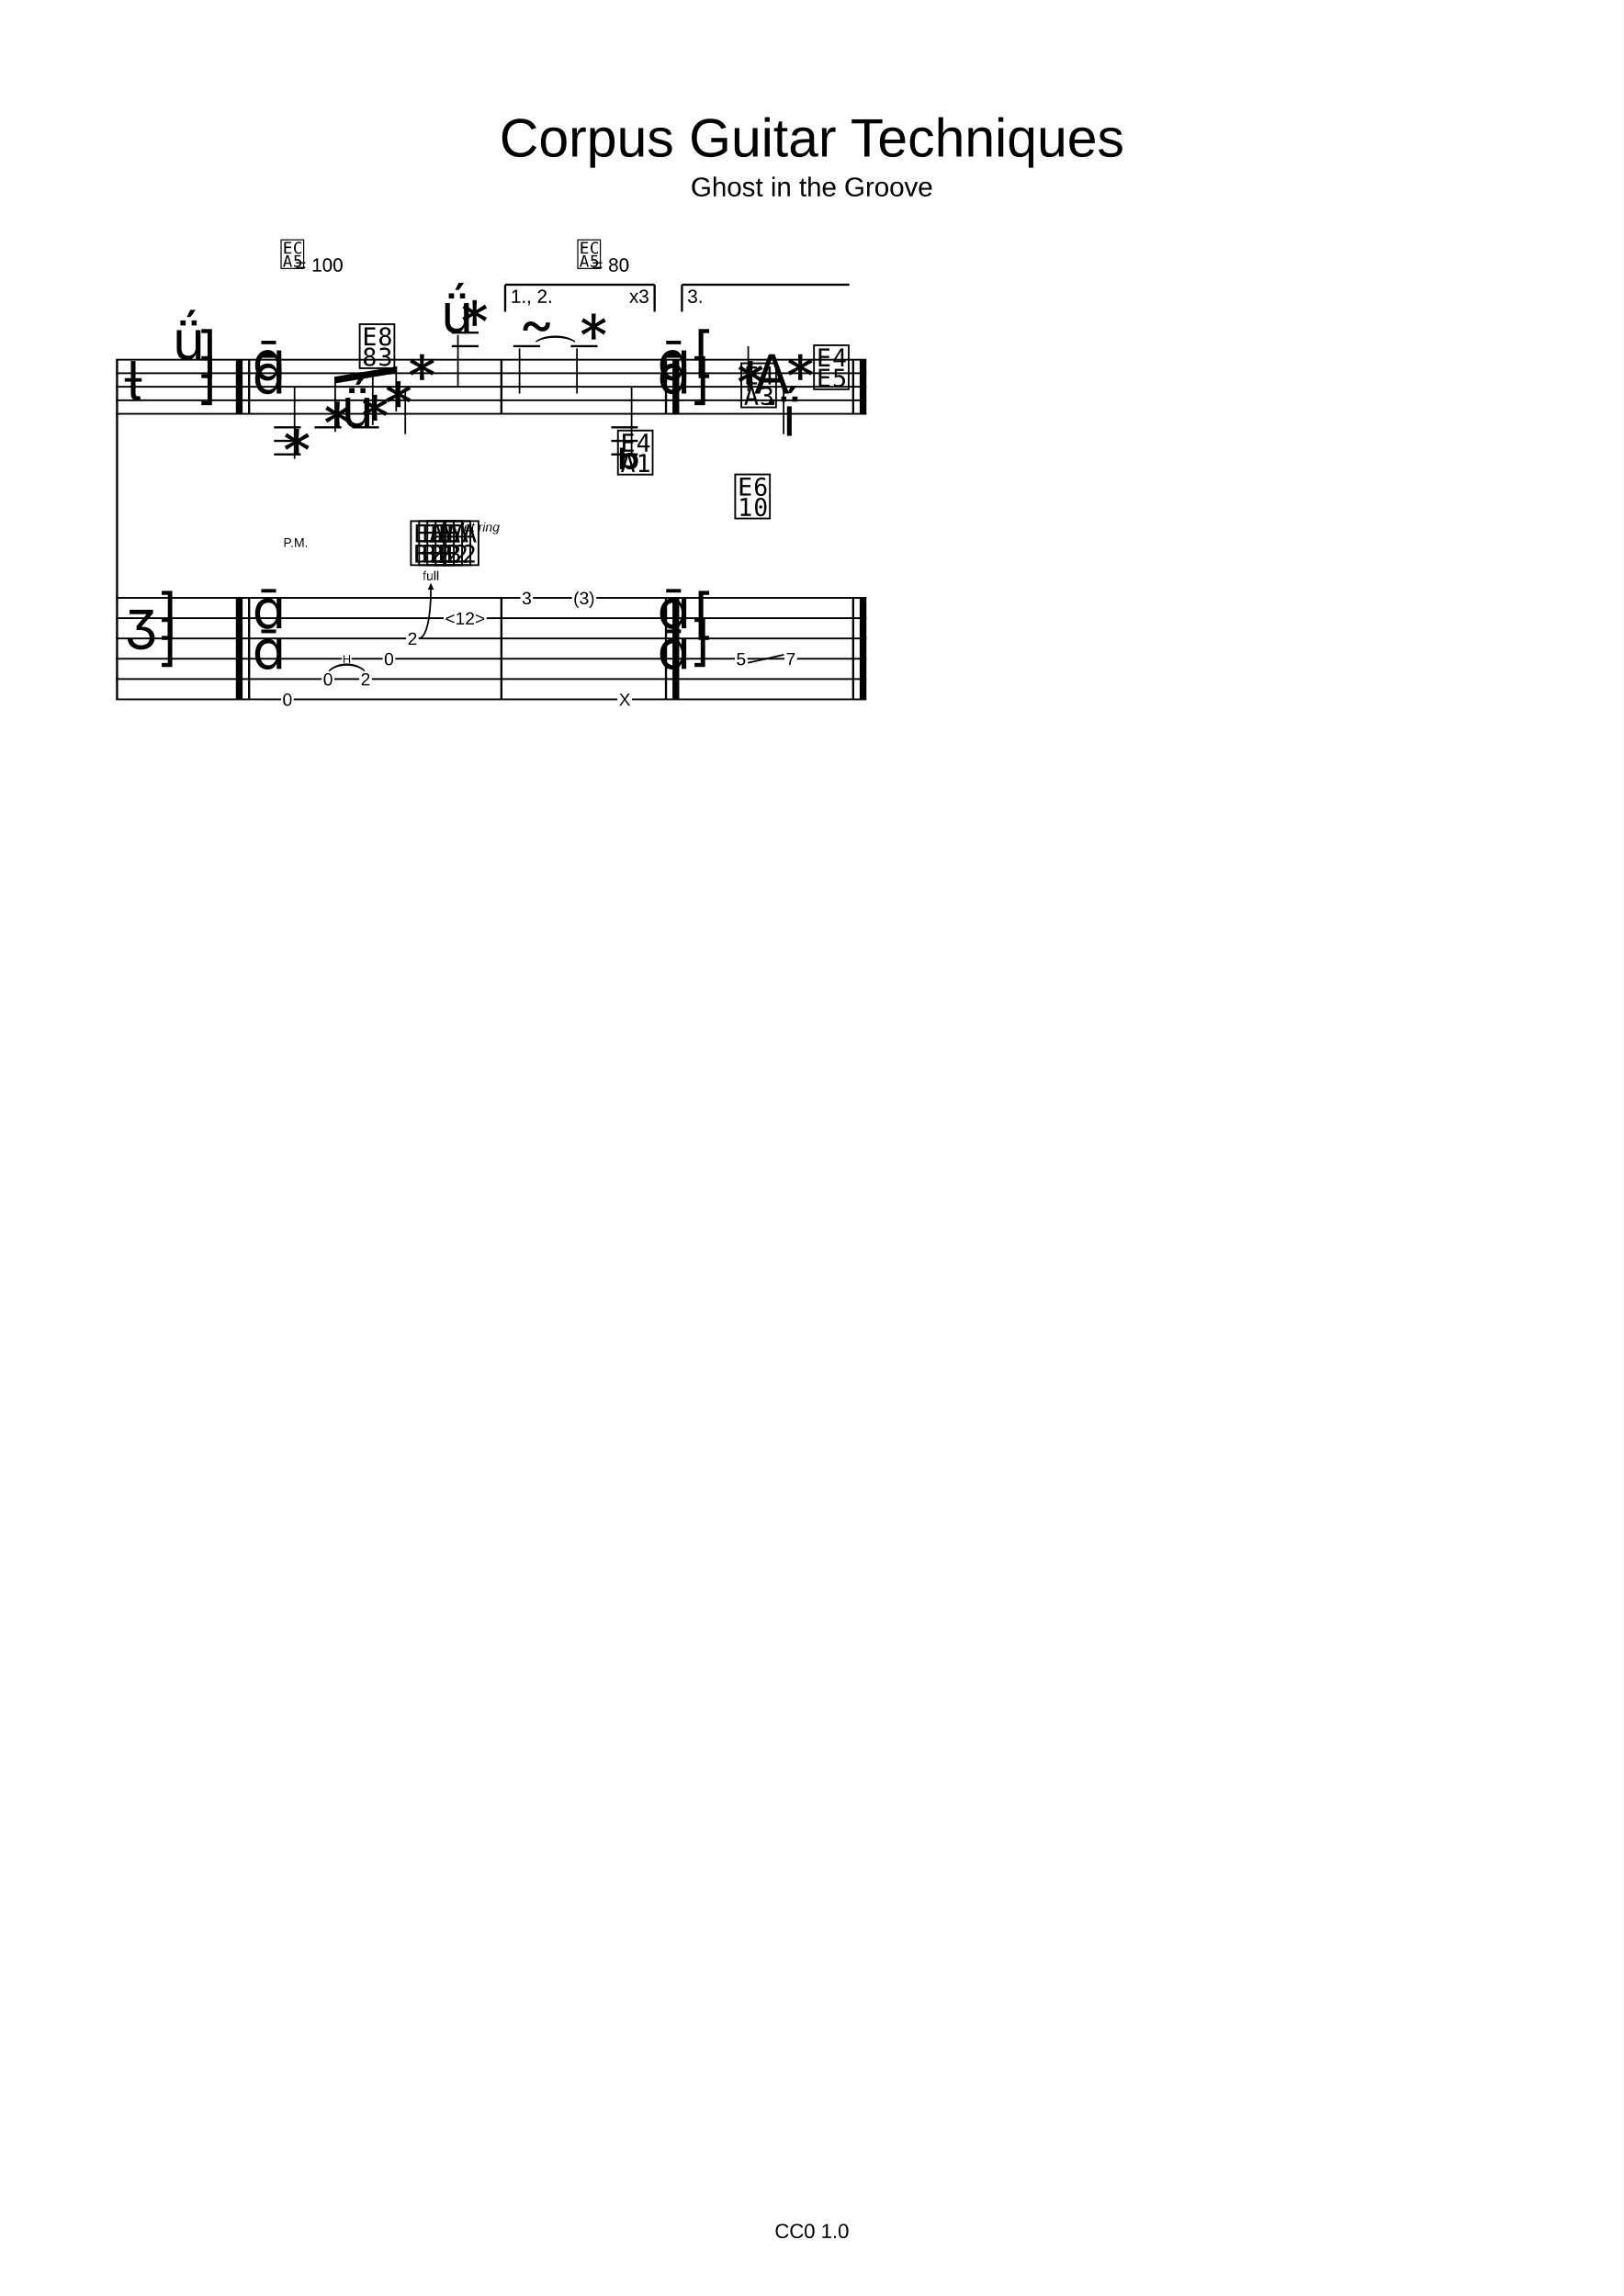
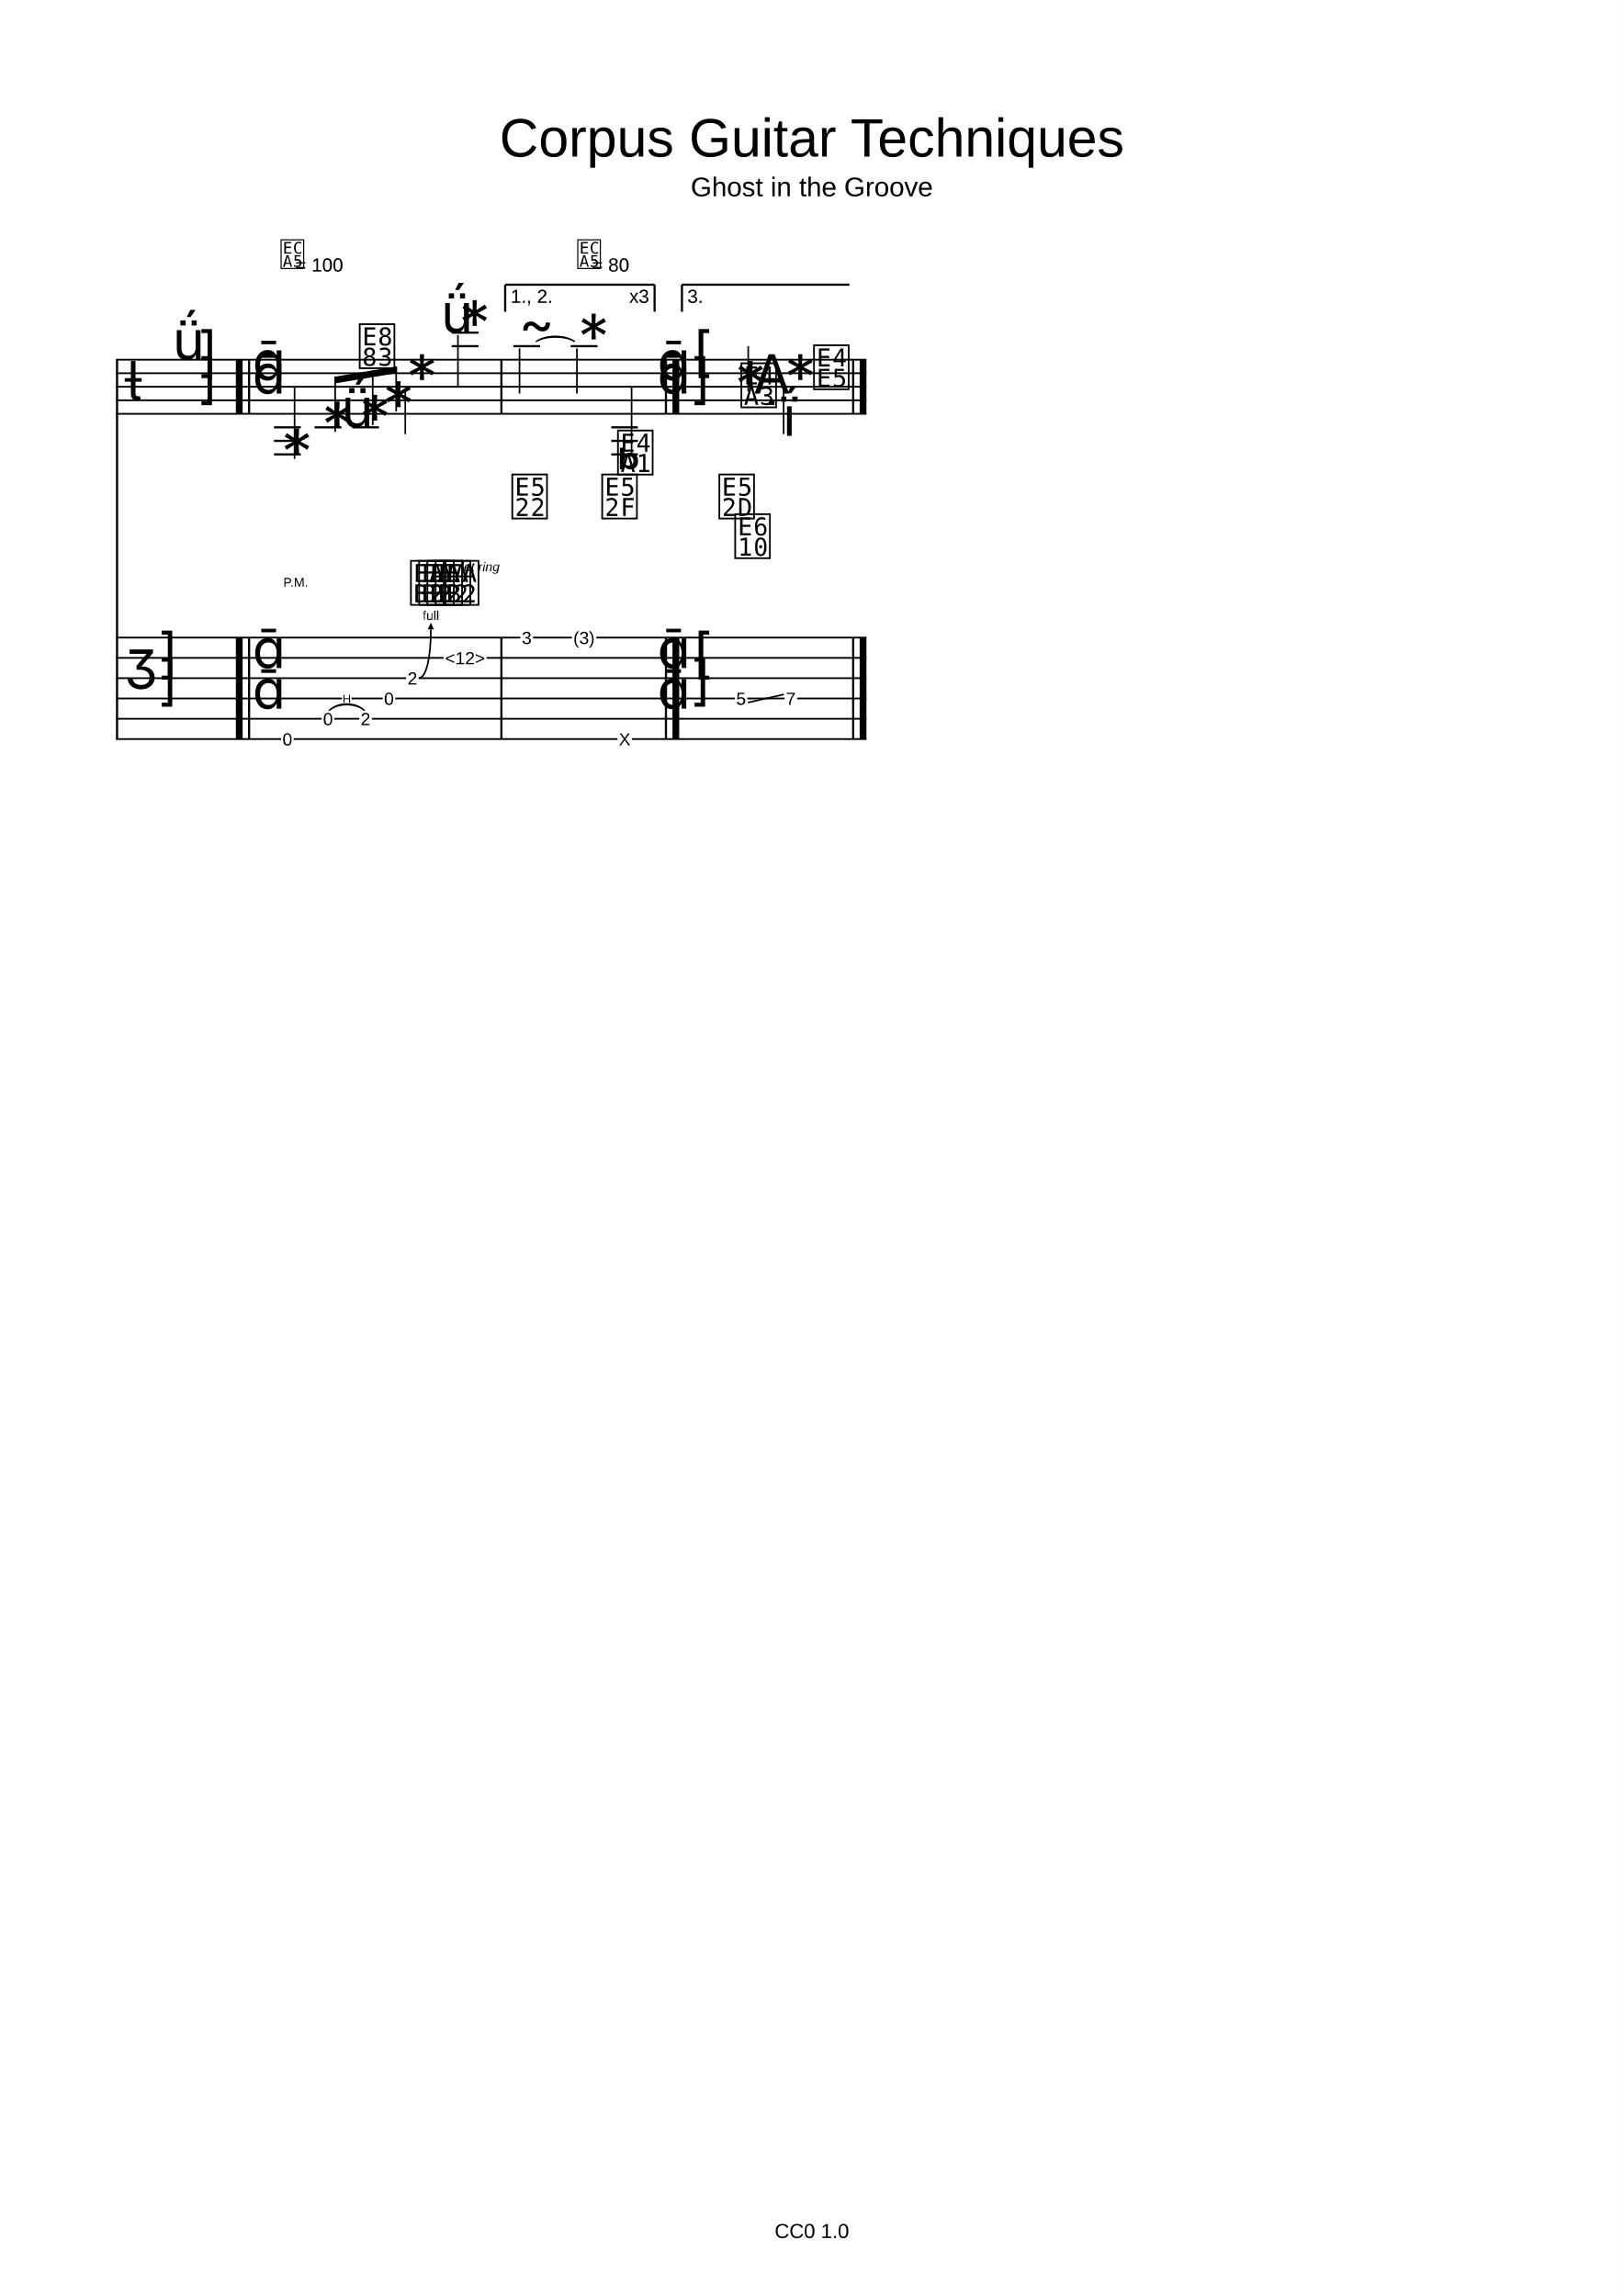
<svg xmlns="http://www.w3.org/2000/svg" width="1200" height="1697.143" viewBox="0 0 120 169.714">
  <style>@font-face{font-family:"Bravura";src:url("Bravura.otf")}text{font-family:"Bravura";font-size:4px}text.t{font-family:Arial,Helvetica,sans-serif}</style>
  <rect x="0" y="0" width="120" height="169.714" fill="white" />
  <g fill="black" stroke="black">
    <line class="staffLine" x1="8.571" y1="26.588" x2="64.034" y2="26.588" stroke-width="0.13" />
    <line class="staffLine" x1="8.571" y1="27.588" x2="64.034" y2="27.588" stroke-width="0.13" />
    <line class="staffLine" x1="8.571" y1="28.588" x2="64.034" y2="28.588" stroke-width="0.13" />
    <line class="staffLine" x1="8.571" y1="29.588" x2="64.034" y2="29.588" stroke-width="0.13" />
    <line class="staffLine" x1="8.571" y1="30.588" x2="64.034" y2="30.588" stroke-width="0.13" />
    <line class="barline" x1="17.681" y1="26.588" x2="17.681" y2="30.588" stroke-width="0.5" />
    <line class="barline" x1="18.411" y1="26.588" x2="18.411" y2="30.588" stroke-width="0.16" />
    <line class="ledgerLine" x1="20.251" y1="31.588" x2="22.231" y2="31.588" stroke-width="0.16" />
    <line class="ledgerLine" x1="20.251" y1="32.588" x2="22.231" y2="32.588" stroke-width="0.16" />
    <line class="ledgerLine" x1="20.251" y1="33.588" x2="22.231" y2="33.588" stroke-width="0.16" />
    <line class="stem" x1="21.771" y1="33.92" x2="21.771" y2="28.588" stroke-width="0.12" />
    <line class="ledgerLine" x1="23.251" y1="31.588" x2="25.231" y2="31.588" stroke-width="0.16" />
    <line class="ledgerLine" x1="26.027" y1="31.588" x2="28.007" y2="31.588" stroke-width="0.16" />
    <line class="stem" x1="29.952" y1="28.756" x2="29.952" y2="32.088" stroke-width="0.12" />
    <line class="ledgerLine" x1="33.384" y1="25.588" x2="35.364" y2="25.588" stroke-width="0.16" />
    <line class="ledgerLine" x1="33.384" y1="24.588" x2="35.364" y2="24.588" stroke-width="0.16" />
    <line class="stem" x1="33.844" y1="24.756" x2="33.844" y2="28.588" stroke-width="0.12" />
    <line class="stem" x1="24.771" y1="31.92" x2="24.771" y2="27.838" stroke-width="0.12" />
    <line class="stem" x1="27.547" y1="31.42" x2="27.547" y2="27.376" stroke-width="0.12" />
    <line class="stem" x1="29.279" y1="30.42" x2="29.279" y2="27.088" stroke-width="0.12" />
    <line class="barline" x1="37.056" y1="26.588" x2="37.056" y2="30.588" stroke-width="0.16" />
    <line class="ledgerLine" x1="37.936" y1="25.588" x2="39.916" y2="25.588" stroke-width="0.16" />
    <line class="stem" x1="38.396" y1="25.756" x2="38.396" y2="29.088" stroke-width="0.12" />
    <line class="ledgerLine" x1="42.179" y1="25.588" x2="44.159" y2="25.588" stroke-width="0.16" />
    <line class="stem" x1="42.639" y1="25.756" x2="42.639" y2="29.088" stroke-width="0.12" />
    <line class="ledgerLine" x1="45.179" y1="31.588" x2="47.139" y2="31.588" stroke-width="0.16" />
    <line class="ledgerLine" x1="45.179" y1="32.588" x2="47.139" y2="32.588" stroke-width="0.16" />
    <line class="ledgerLine" x1="45.179" y1="33.588" x2="47.139" y2="33.588" stroke-width="0.16" />
    <line class="stem" x1="46.679" y1="33.644" x2="46.679" y2="28.588" stroke-width="0.12" />
    <line class="barline" x1="49.219" y1="26.588" x2="49.219" y2="30.588" stroke-width="0.16" />
    <line class="barline" x1="49.949" y1="26.588" x2="49.949" y2="30.588" stroke-width="0.5" />
    <line class="stem" x1="55.299" y1="28.92" x2="55.299" y2="25.588" stroke-width="0.12" />
    <line class="stem" x1="57.913" y1="28.756" x2="57.913" y2="32.088" stroke-width="0.12" />
    <line class="barline" x1="63.054" y1="26.588" x2="63.054" y2="30.588" stroke-width="0.16" />
    <line class="barline" x1="63.784" y1="26.588" x2="63.784" y2="30.588" stroke-width="0.5" />
-     <line class="staffLine" x1="8.571" y1="44.193" x2="64.034" y2="44.193" stroke-width="0.13" />
-     <line class="staffLine" x1="8.571" y1="45.693" x2="64.034" y2="45.693" stroke-width="0.13" />
-     <line class="staffLine" x1="8.571" y1="47.193" x2="64.034" y2="47.193" stroke-width="0.13" />
-     <line class="staffLine" x1="8.571" y1="48.693" x2="64.034" y2="48.693" stroke-width="0.13" />
-     <line class="staffLine" x1="8.571" y1="50.193" x2="64.034" y2="50.193" stroke-width="0.13" />
-     <line class="staffLine" x1="8.571" y1="51.693" x2="64.034" y2="51.693" stroke-width="0.13" />
-     <line class="barline" x1="17.681" y1="44.193" x2="17.681" y2="51.693" stroke-width="0.5" />
-     <line class="barline" x1="18.411" y1="44.193" x2="18.411" y2="51.693" stroke-width="0.16" />
-     <line class="barline" x1="37.056" y1="44.193" x2="37.056" y2="51.693" stroke-width="0.16" />
-     <line class="barline" x1="49.219" y1="44.193" x2="49.219" y2="51.693" stroke-width="0.16" />
-     <line class="barline" x1="49.949" y1="44.193" x2="49.949" y2="51.693" stroke-width="0.5" />
-     <line class="slide" x1="55.28" y1="48.993" x2="57.931" y2="48.393" stroke-width="0.12" />
-     <line class="barline" x1="63.054" y1="44.193" x2="63.054" y2="51.693" stroke-width="0.16" />
-     <line class="barline" x1="63.784" y1="44.193" x2="63.784" y2="51.693" stroke-width="0.5" />
+     <line class="staffLine" x1="8.571" y1="47.129" x2="64.034" y2="47.129" stroke-width="0.13" />
+     <line class="staffLine" x1="8.571" y1="48.629" x2="64.034" y2="48.629" stroke-width="0.13" />
+     <line class="staffLine" x1="8.571" y1="50.129" x2="64.034" y2="50.129" stroke-width="0.13" />
+     <line class="staffLine" x1="8.571" y1="51.629" x2="64.034" y2="51.629" stroke-width="0.13" />
+     <line class="staffLine" x1="8.571" y1="53.129" x2="64.034" y2="53.129" stroke-width="0.13" />
+     <line class="staffLine" x1="8.571" y1="54.629" x2="64.034" y2="54.629" stroke-width="0.13" />
+     <line class="barline" x1="17.681" y1="47.129" x2="17.681" y2="54.629" stroke-width="0.5" />
+     <line class="barline" x1="18.411" y1="47.129" x2="18.411" y2="54.629" stroke-width="0.16" />
+     <line class="barline" x1="37.056" y1="47.129" x2="37.056" y2="54.629" stroke-width="0.16" />
+     <line class="barline" x1="49.219" y1="47.129" x2="49.219" y2="54.629" stroke-width="0.16" />
+     <line class="barline" x1="49.949" y1="47.129" x2="49.949" y2="54.629" stroke-width="0.5" />
+     <line class="slide" x1="55.28" y1="51.929" x2="57.931" y2="51.329" stroke-width="0.12" />
+     <line class="barline" x1="63.054" y1="47.129" x2="63.054" y2="54.629" stroke-width="0.16" />
+     <line class="barline" x1="63.784" y1="47.129" x2="63.784" y2="54.629" stroke-width="0.5" />
    <line class="volta" x1="37.336" y1="21.044" x2="48.379" y2="21.044" stroke-width="0.16" />
    <line class="volta" x1="37.336" y1="21.044" x2="37.336" y2="23.044" stroke-width="0.16" />
    <line class="volta" x1="48.379" y1="21.044" x2="48.379" y2="23.044" stroke-width="0.16" />
    <line class="volta" x1="50.399" y1="21.044" x2="62.774" y2="21.044" stroke-width="0.16" />
    <line class="volta" x1="50.399" y1="21.044" x2="50.399" y2="23.044" stroke-width="0.16" />
-     <line class="barline" x1="8.651" y1="26.588" x2="8.651" y2="51.693" stroke-width="0.16" />
+     <line class="barline" x1="8.651" y1="26.588" x2="8.651" y2="54.629" stroke-width="0.16" />
    <polygon class="beam" stroke="none" points="24.711,27.848 29.339,27.078 29.339,27.578 24.711,28.348" />
    <text class="clef" x="9.171" y="29.588" stroke="none"></text>
    <text class="keySignature" x="12.755" y="26.588" stroke="none"></text>
    <text class="timeSignature" x="14.651" y="27.588" stroke="none"></text>
    <text class="timeSignature" x="14.651" y="29.588" stroke="none"></text>
    <text class="repeat" x="18.651" y="28.088" stroke="none"></text>
    <text class="repeat" x="18.651" y="29.088" stroke="none"></text>
    <text class="notehead" x="20.651" y="34.088" stroke="none"></text>
    <text class="notehead" x="23.651" y="32.088" stroke="none"></text>
    <text class="notehead" x="26.427" y="31.588" stroke="none"></text>
    <text class="accidental" x="25.231" y="31.588" stroke="none"></text>
    <text class="notehead" x="28.159" y="30.588" stroke="none"></text>
    <text class="notehead" x="29.892" y="28.588" stroke="none"></text>
    <text class="notehead" x="33.784" y="24.588" stroke="none"></text>
    <text class="accidental" x="32.588" y="24.588" stroke="none"></text>
    <text class="tuplet" x="26.393" y="27.031" stroke="none"></text>
    <text class="notehead" x="38.336" y="25.588" stroke="none"></text>
    <text class="notehead" x="42.579" y="25.588" stroke="none"></text>
    <text class="notehead" x="45.579" y="34.088" stroke="none"></text>
    <text class="articulation" x="45.481" y="34.888" stroke="none"></text>
    <text class="repeat" x="48.579" y="28.088" stroke="none"></text>
    <text class="repeat" x="48.579" y="29.088" stroke="none"></text>
    <text class="timeSignature" x="51.197" y="27.588" stroke="none"></text>
    <text class="timeSignature" x="51.099" y="29.588" stroke="none"></text>
    <text class="notehead" x="54.179" y="29.088" stroke="none"></text>
    <text class="dot" x="55.659" y="29.088" stroke="none"></text>
    <text class="articulation" x="54.601" y="29.92" stroke="none"></text>
    <text class="notehead" x="57.853" y="28.588" stroke="none"></text>
    <text class="flag" x="57.853" y="32.22" stroke="none"></text>
    <text class="rest" x="59.97" y="28.588" stroke="none"></text>
-     <text class="clef" x="9.183" y="47.975" stroke="none"></text>
-     <text class="timeSignature" x="11.715" y="46.943" stroke="none"></text>
-     <text class="timeSignature" x="11.715" y="48.943" stroke="none"></text>
-     <text class="repeat" x="18.651" y="46.443" stroke="none"></text>
-     <text class="repeat" x="18.651" y="49.443" stroke="none"></text>
-     <text class="repeat" x="48.579" y="46.443" stroke="none"></text>
-     <text class="repeat" x="48.579" y="49.443" stroke="none"></text>
-     <text class="timeSignature" x="51.197" y="46.943" stroke="none"></text>
-     <text class="timeSignature" x="51.099" y="48.943" stroke="none"></text>
-     <text class="vibrato" x="30.178" y="41.586" stroke="none"></text>
-     <text class="vibrato" x="30.786" y="41.586" stroke="none"></text>
-     <text class="vibrato" x="31.394" y="41.586" stroke="none"></text>
-     <text class="vibrato" x="32.002" y="41.586" stroke="none"></text>
-     <text class="vibrato" x="32.61" y="41.586" stroke="none"></text>
-     <text class="technique" x="54.145" y="38.136" stroke="none"></text>
+     <text class="dynamic" x="37.67" y="38.14" stroke="none"></text>
+     <text class="dynamic" x="44.317" y="38.14" stroke="none"></text>
+     <text class="dynamic" x="52.973" y="38.14" stroke="none"></text>
+     <text class="clef" x="9.183" y="50.911" stroke="none"></text>
+     <text class="timeSignature" x="11.715" y="49.879" stroke="none"></text>
+     <text class="timeSignature" x="11.715" y="51.879" stroke="none"></text>
+     <text class="repeat" x="18.651" y="49.379" stroke="none"></text>
+     <text class="repeat" x="18.651" y="52.379" stroke="none"></text>
+     <text class="repeat" x="48.579" y="49.379" stroke="none"></text>
+     <text class="repeat" x="48.579" y="52.379" stroke="none"></text>
+     <text class="timeSignature" x="51.197" y="49.879" stroke="none"></text>
+     <text class="timeSignature" x="51.099" y="51.879" stroke="none"></text>
+     <text class="vibrato" x="30.178" y="44.522" stroke="none"></text>
+     <text class="vibrato" x="30.786" y="44.522" stroke="none"></text>
+     <text class="vibrato" x="31.394" y="44.522" stroke="none"></text>
+     <text class="vibrato" x="32.002" y="44.522" stroke="none"></text>
+     <text class="vibrato" x="32.61" y="44.522" stroke="none"></text>
+     <text class="technique" x="54.145" y="41.072" stroke="none"></text>
    <text class="tempo" x="20.651" y="19.72" style="font-size:2.6px" stroke="none"></text>
    <text class="tempo" x="42.579" y="19.72" style="font-size:2.6px" stroke="none"></text>
    <text class="t credit" x="60" y="11.571" style="font-size:4px" text-anchor="middle" stroke="none">Corpus Guitar Techniques</text>
    <text class="t credit" x="60" y="14.511" style="font-size:2px" text-anchor="middle" stroke="none">Ghost in the Groove</text>
-     <rect class="knockout" x="20.776" y="51.121" width="0.931" height="1.144" fill="white" stroke="none" />
-     <text class="t fretNumber" x="21.241" y="52.161" style="font-size:1.3px" text-anchor="middle" stroke="none">0</text>
-     <rect class="knockout" x="23.776" y="49.621" width="0.931" height="1.144" fill="white" stroke="none" />
-     <text class="t fretNumber" x="24.241" y="50.661" style="font-size:1.3px" text-anchor="middle" stroke="none">0</text>
-     <rect class="knockout" x="26.552" y="49.621" width="0.931" height="1.144" fill="white" stroke="none" />
-     <text class="t fretNumber" x="27.017" y="50.661" style="font-size:1.3px" text-anchor="middle" stroke="none">2</text>
-     <rect class="knockout" x="25.278" y="48.325" width="0.703" height="0.748" fill="white" stroke="none" />
-     <text class="t technique" x="25.629" y="49.005" style="font-size:0.85px" text-anchor="middle" stroke="none">H</text>
-     <rect class="knockout" x="28.284" y="48.121" width="0.931" height="1.144" fill="white" stroke="none" />
-     <text class="t fretNumber" x="28.749" y="49.161" style="font-size:1.3px" text-anchor="middle" stroke="none">0</text>
-     <rect class="knockout" x="30.016" y="46.621" width="0.931" height="1.144" fill="white" stroke="none" />
-     <text class="t fretNumber" x="30.482" y="47.661" style="font-size:1.3px" text-anchor="middle" stroke="none">2</text>
-     <rect class="knockout" x="32.788" y="45.121" width="3.172" height="1.144" fill="white" stroke="none" />
-     <text class="t fretNumber" x="34.374" y="46.161" style="font-size:1.3px" text-anchor="middle" stroke="none">&lt;12&gt;</text>
-     <rect class="knockout" x="38.461" y="43.621" width="0.931" height="1.144" fill="white" stroke="none" />
-     <text class="t fretNumber" x="38.926" y="44.661" style="font-size:1.3px" text-anchor="middle" stroke="none">3</text>
-     <rect class="knockout" x="42.27" y="43.621" width="1.797" height="1.144" fill="white" stroke="none" />
-     <text class="t fretNumber" x="43.169" y="44.661" style="font-size:1.3px" text-anchor="middle" stroke="none">(3)</text>
-     <rect class="knockout" x="45.631" y="51.121" width="1.075" height="1.144" fill="white" stroke="none" />
-     <text class="t fretNumber" x="46.169" y="52.161" style="font-size:1.3px" text-anchor="middle" stroke="none">X</text>
-     <rect class="knockout" x="54.303" y="48.121" width="0.931" height="1.144" fill="white" stroke="none" />
-     <text class="t fretNumber" x="54.769" y="49.161" style="font-size:1.3px" text-anchor="middle" stroke="none">5</text>
-     <rect class="knockout" x="57.977" y="48.121" width="0.931" height="1.144" fill="white" stroke="none" />
-     <text class="t fretNumber" x="58.443" y="49.161" style="font-size:1.3px" text-anchor="middle" stroke="none">7</text>
-     <text class="t technique" x="20.941" y="40.436" style="font-size:0.95px" text-anchor="start" stroke="none">P.M.</text>
-     <text class="t technique" x="34.074" y="39.286" style="font-size:0.95px;font-style:italic" text-anchor="start" stroke="none">let ring</text>
-     <text class="t bend" x="31.843" y="42.886" style="font-size:0.95px" text-anchor="middle" stroke="none">full</text>
+     <rect class="knockout" x="20.776" y="54.057" width="0.931" height="1.144" fill="white" stroke="none" />
+     <text class="t fretNumber" x="21.241" y="55.097" style="font-size:1.3px" text-anchor="middle" stroke="none">0</text>
+     <rect class="knockout" x="23.776" y="52.557" width="0.931" height="1.144" fill="white" stroke="none" />
+     <text class="t fretNumber" x="24.241" y="53.597" style="font-size:1.3px" text-anchor="middle" stroke="none">0</text>
+     <rect class="knockout" x="26.552" y="52.557" width="0.931" height="1.144" fill="white" stroke="none" />
+     <text class="t fretNumber" x="27.017" y="53.597" style="font-size:1.3px" text-anchor="middle" stroke="none">2</text>
+     <rect class="knockout" x="25.278" y="51.261" width="0.703" height="0.748" fill="white" stroke="none" />
+     <text class="t technique" x="25.629" y="51.941" style="font-size:0.85px" text-anchor="middle" stroke="none">H</text>
+     <rect class="knockout" x="28.284" y="51.057" width="0.931" height="1.144" fill="white" stroke="none" />
+     <text class="t fretNumber" x="28.749" y="52.097" style="font-size:1.3px" text-anchor="middle" stroke="none">0</text>
+     <rect class="knockout" x="30.016" y="49.557" width="0.931" height="1.144" fill="white" stroke="none" />
+     <text class="t fretNumber" x="30.482" y="50.597" style="font-size:1.3px" text-anchor="middle" stroke="none">2</text>
+     <rect class="knockout" x="32.788" y="48.057" width="3.172" height="1.144" fill="white" stroke="none" />
+     <text class="t fretNumber" x="34.374" y="49.097" style="font-size:1.3px" text-anchor="middle" stroke="none">&lt;12&gt;</text>
+     <rect class="knockout" x="38.461" y="46.557" width="0.931" height="1.144" fill="white" stroke="none" />
+     <text class="t fretNumber" x="38.926" y="47.597" style="font-size:1.3px" text-anchor="middle" stroke="none">3</text>
+     <rect class="knockout" x="42.27" y="46.557" width="1.797" height="1.144" fill="white" stroke="none" />
+     <text class="t fretNumber" x="43.169" y="47.597" style="font-size:1.3px" text-anchor="middle" stroke="none">(3)</text>
+     <rect class="knockout" x="45.631" y="54.057" width="1.075" height="1.144" fill="white" stroke="none" />
+     <text class="t fretNumber" x="46.169" y="55.097" style="font-size:1.3px" text-anchor="middle" stroke="none">X</text>
+     <rect class="knockout" x="54.303" y="51.057" width="0.931" height="1.144" fill="white" stroke="none" />
+     <text class="t fretNumber" x="54.769" y="52.097" style="font-size:1.3px" text-anchor="middle" stroke="none">5</text>
+     <rect class="knockout" x="57.977" y="51.057" width="0.931" height="1.144" fill="white" stroke="none" />
+     <text class="t fretNumber" x="58.443" y="52.097" style="font-size:1.3px" text-anchor="middle" stroke="none">7</text>
+     <text class="t technique" x="20.941" y="43.372" style="font-size:0.95px" text-anchor="start" stroke="none">P.M.</text>
+     <text class="t technique" x="34.074" y="42.222" style="font-size:0.95px;font-style:italic" text-anchor="start" stroke="none">let ring</text>
+     <text class="t bend" x="31.843" y="45.822" style="font-size:0.95px" text-anchor="middle" stroke="none">full</text>
    <text class="t volta" x="37.736" y="22.394" style="font-size:1.4px" text-anchor="start" stroke="none">1., 2.</text>
    <text class="t volta" x="50.799" y="22.394" style="font-size:1.4px" text-anchor="start" stroke="none">3.</text>
    <text class="t repeat" x="47.979" y="22.394" style="font-size:1.4px" text-anchor="end" stroke="none">x3</text>
    <text class="t tempo" x="21.815" y="20.07" style="font-size:1.4px" text-anchor="start" stroke="none">= 100</text>
    <text class="t tempo" x="43.742" y="20.07" style="font-size:1.4px" text-anchor="start" stroke="none">= 80</text>
    <text class="t credit" x="60" y="165.429" style="font-size:1.5px" text-anchor="middle" stroke="none">CC0 1.0</text>
    <path class="tie" stroke-width="0.1" stroke-linejoin="round" d="M39.636,25.238 C40.342,24.732 41.753,24.732 42.459,25.238 C41.753,24.812 40.342,24.812 39.636,25.238Z" />
-     <path class="slur" stroke-width="0.1" stroke-linejoin="round" d="M24.332,49.575 C24.981,48.935 26.278,48.935 26.927,49.575 C26.278,49.015 24.981,49.015 24.332,49.575Z" />
-     <path class="bend" fill="none" stroke-width="0.12" d="M30.943,47.193 C31.483,47.193 31.843,45.75 31.843,43.586" />
-     <polygon class="bend" stroke="none" points="31.843,43.086 31.618,43.586 32.068,43.586" />
+     <path class="slur" stroke-width="0.1" stroke-linejoin="round" d="M24.332,52.511 C24.981,51.871 26.278,51.871 26.927,52.511 C26.278,51.951 24.981,51.951 24.332,52.511Z" />
+     <path class="bend" fill="none" stroke-width="0.12" d="M30.943,50.129 C31.483,50.129 31.843,48.686 31.843,46.522" />
+     <polygon class="bend" stroke="none" points="31.843,46.022 31.618,46.522 32.068,46.522" />
  </g>
</svg>
